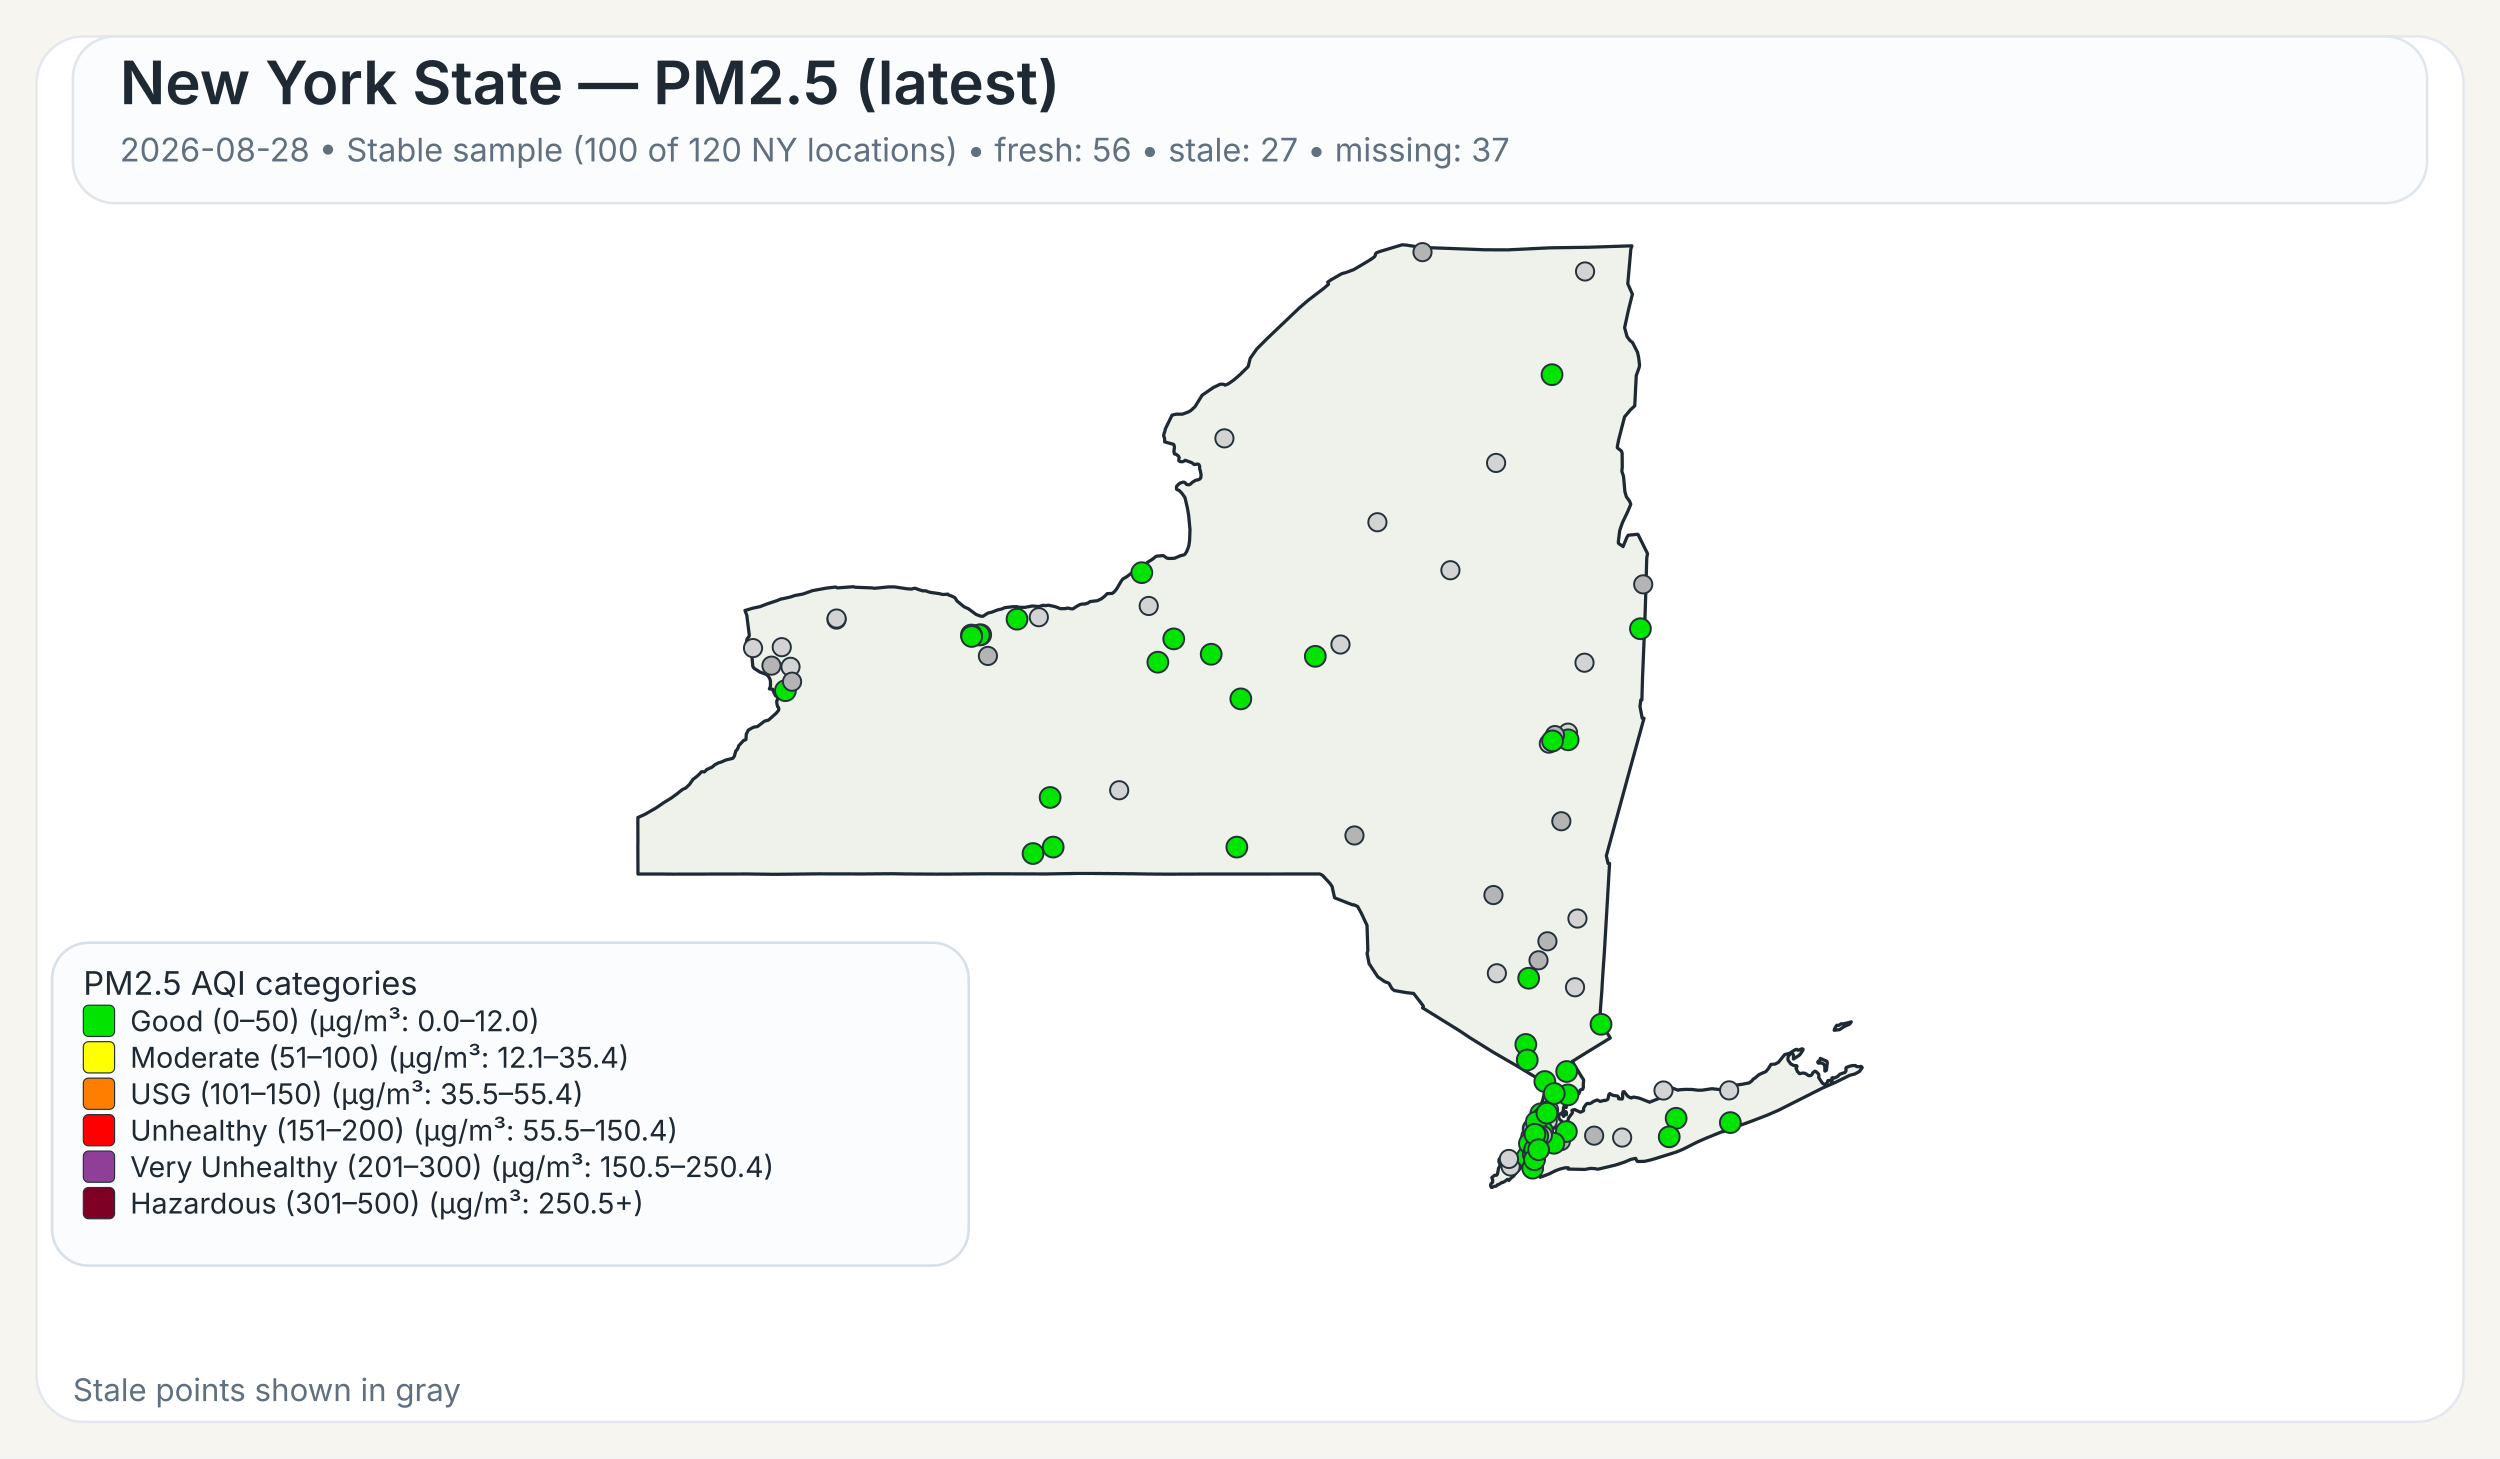
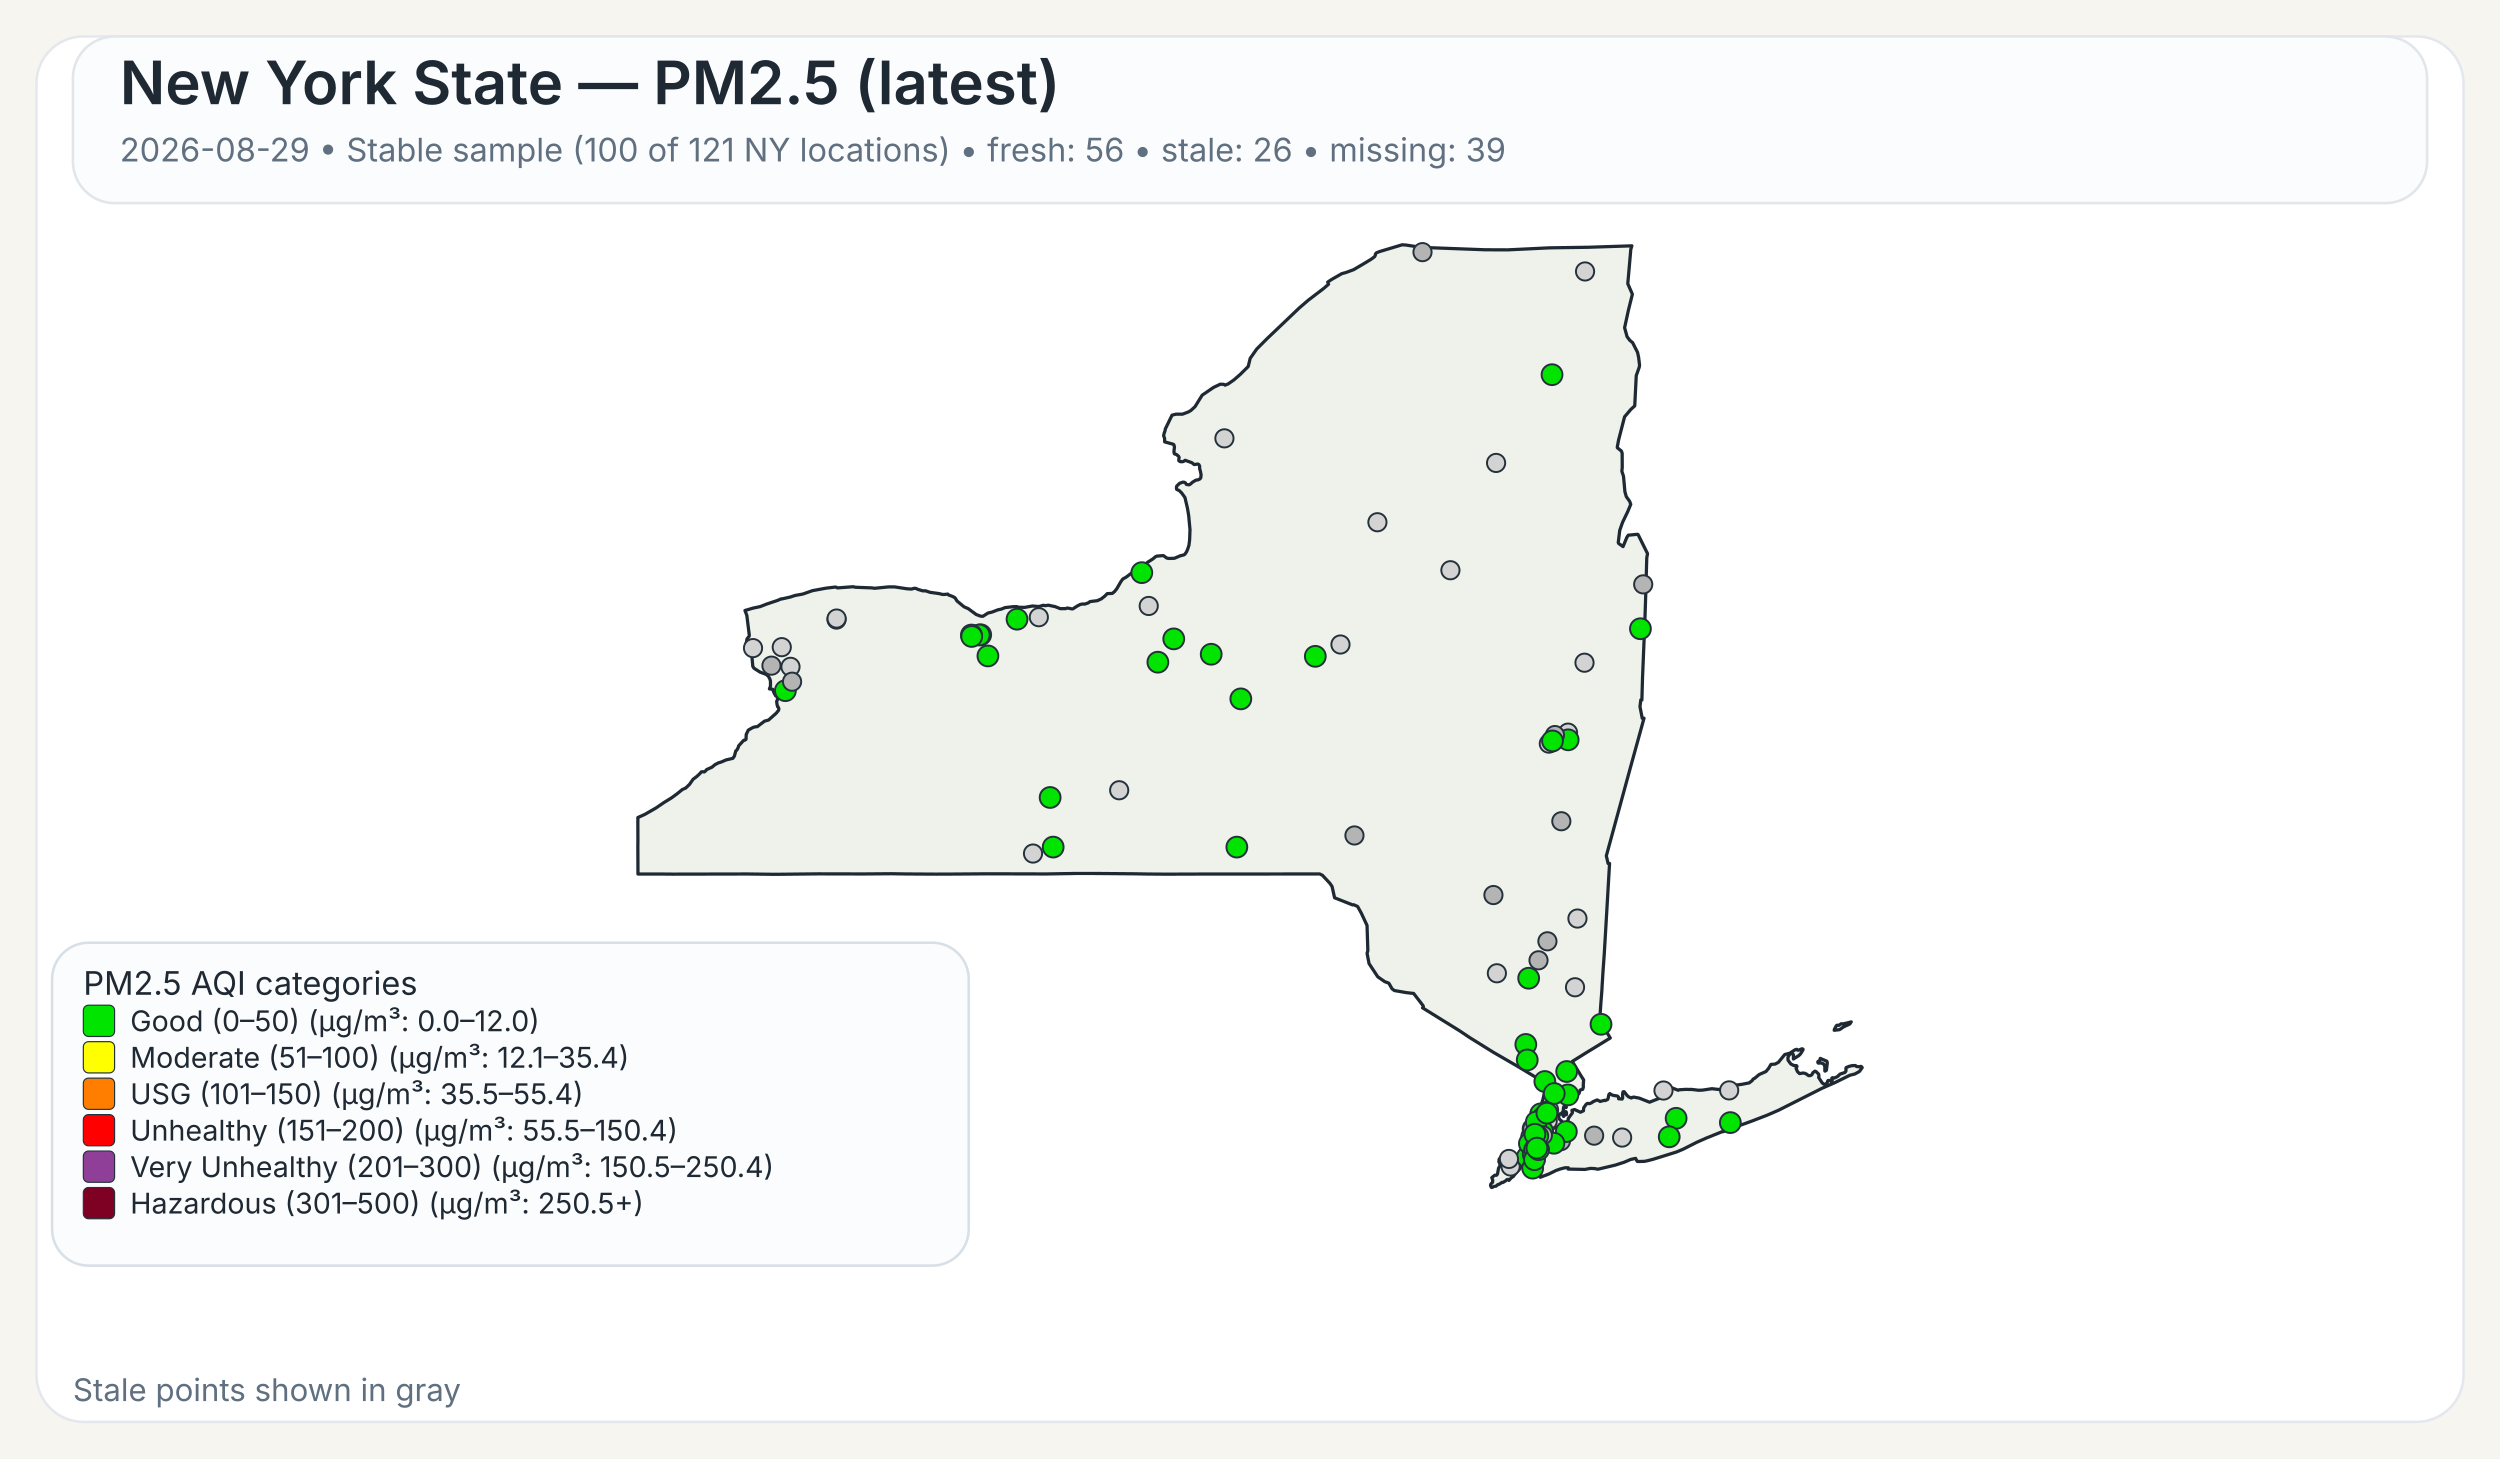
<svg xmlns="http://www.w3.org/2000/svg" width="960" height="560">
  <rect x="0" y="0" width="960" height="560" fill="#F7F5EF" />
  <rect x="14" y="14" width="932" height="532" rx="18" ry="18" fill="#FFFFFF" stroke="#E4E8EE" stroke-width="1" />
  <rect x="28" y="14" width="904" height="64" rx="16" ry="16" fill="#FBFCFD" stroke="#E1E6EB" stroke-width="1" />
  <text x="46" y="40" font-family="Public Sans, Inter, Aptos, Segoe UI, Arial, sans-serif" font-size="23" font-weight="600" fill="#1F2933">New York State — PM2.5 (latest)</text>
-   <text x="46" y="62" font-family="Public Sans, Inter, Aptos, Segoe UI, Arial, sans-serif" font-size="12.5" font-weight="400" fill="#607080">2026-08-28 • Stable sample (100 of 120 NY locations) • fresh: 56 • stale: 27 • missing: 37</text>
+   <text x="46" y="62" font-family="Public Sans, Inter, Aptos, Segoe UI, Arial, sans-serif" font-size="12.5" font-weight="400" fill="#607080">2026-08-29 • Stable sample (100 of 121 NY locations) • fresh: 56 • stale: 26 • missing: 39</text>
  <path d="M601.06,426.90 L601.23,426.83 L601.48,427.07 L601.55,427.32 L601.50,428.06 L601.28,428.08 L601.08,427.81 L601.04,427.27 L601.06,426.90 Z" fill="#EEF2EA" stroke="#1F2933" stroke-width="1.25" stroke-linejoin="round" />
  <path d="M585.16,439.66 L585.21,439.61 L585.24,439.63 L585.33,439.75 L585.00,440.50 L584.94,440.59 L584.83,440.54 L584.77,440.43 L584.80,440.38 L585.16,439.66 Z" fill="#EEF2EA" stroke="#1F2933" stroke-width="1.25" stroke-linejoin="round" />
  <path d="M579.00,452.87 L578.74,452.93 L578.02,453.54 L577.00,454.12 L576.75,454.04 L575.70,454.75 L575.07,454.93 L574.52,455.48 L573.72,455.58 L572.92,456.00 L572.71,455.95 L572.45,455.50 L572.36,455.05 L572.56,454.57 L573.14,454.01 L573.21,453.18 L572.85,452.21 L573.97,451.28 L574.68,451.28 L575.04,450.81 L575.45,448.53 L575.88,447.92 L575.97,447.53 L575.92,446.38 L575.63,446.32 L575.58,446.12 L575.66,445.16 L576.32,444.30 L576.87,444.03 L577.23,444.07 L577.46,444.30 L578.49,444.56 L580.44,444.30 L582.44,443.79 L583.07,443.83 L583.44,444.38 L583.57,445.77 L584.00,446.72 L584.43,447.38 L584.07,448.20 L583.53,448.95 L582.19,450.36 L580.96,451.93 L580.89,451.88 L580.35,452.27 L579.42,453.28 L579.25,452.99 L579.00,452.87 Z" fill="#EEF2EA" stroke="#1F2933" stroke-width="1.25" stroke-linejoin="round" />
  <path d="M698.65,407.28 L698.89,406.98 L698.98,406.42 L701.51,407.51 L701.69,408.12 L701.35,410.97 L700.83,411.31 L700.74,411.25 L700.74,409.57 L700.38,408.71 L700.19,408.52 L699.35,408.18 L698.24,408.24 L698.08,408.08 L698.02,407.81 L698.15,407.57 L698.65,407.28 Z" fill="#EEF2EA" stroke="#1F2933" stroke-width="1.25" stroke-linejoin="round" />
  <path d="M709.87,392.68 L710.87,392.40 L710.37,393.17 L709.71,393.51 L708.74,393.94 L707.77,394.42 L706.83,395.10 L706.37,395.39 L704.33,395.63 L704.44,395.18 L704.77,394.57 L705.12,393.94 L705.39,393.69 L706.11,393.74 L707.05,393.11 L707.70,393.19 L709.32,392.81 L709.87,392.68 Z" fill="#EEF2EA" stroke="#1F2933" stroke-width="1.25" stroke-linejoin="round" />
  <path d="M601.43,424.75 L601.44,424.82 L601.44,424.87 L601.44,424.97 L601.48,425.16 L601.44,425.24 L601.21,425.31 L600.95,425.08 L600.95,424.92 L601.10,424.88 L601.13,424.65 L601.23,424.58 L601.37,424.64 L601.42,424.70 L601.43,424.75 Z" fill="#EEF2EA" stroke="#1F2933" stroke-width="1.25" stroke-linejoin="round" />
  <path d="M623.05,163.10 L621.53,169.00 L621.04,171.61 L621.07,171.95 L622.62,173.20 L622.91,174.06 L622.94,179.46 L622.80,180.98 L623.43,182.92 L623.96,188.79 L624.50,190.70 L624.50,190.71 L625.79,192.51 L626.21,193.67 L625.60,195.12 L625.01,196.54 L623.06,200.59 L622.75,201.47 L621.98,203.67 L621.41,208.34 L621.56,208.68 L623.25,209.89 L624.72,206.33 L625.25,205.52 L628.84,205.16 L629.06,205.34 L632.45,212.18 L632.66,212.61 L632.36,214.21 L632.03,225.74 L632.03,225.80 L632.02,226.34 L632.00,227.05 L631.90,230.25 L631.64,238.09 L631.03,253.00 L630.74,259.97 L630.73,260.06 L630.73,260.23 L630.48,268.80 L630.08,268.74 L629.75,271.32 L630.61,275.80 L631.30,275.80 L628.80,284.88 L626.09,294.70 L622.63,307.38 L616.83,328.64 L617.50,331.57 L618.07,331.57 L617.02,349.62 L617.02,349.66 L616.71,354.88 L616.28,362.25 L616.04,366.27 L615.53,373.42 L615.30,377.22 L615.29,377.28 L615.29,377.35 L615.28,377.44 L615.28,377.49 L615.27,377.53 L615.19,379.03 L615.19,379.14 L615.18,379.18 L615.18,379.35 L615.17,379.49 L615.12,380.31 L615.09,380.73 L615.08,380.89 L614.72,385.46 L614.66,386.30 L614.29,391.98 L618.35,398.60 L616.75,399.56 L616.45,399.75 L610.52,403.39 L609.46,404.03 L609.01,404.31 L603.77,407.58 L605.77,410.89 L606.19,411.58 L606.62,412.29 L607.18,413.23 L608.08,414.62 L608.12,414.70 L607.96,416.83 L608.04,417.28 L607.81,418.17 L607.68,418.35 L607.54,418.27 L606.73,418.62 L606.42,419.73 L606.23,420.03 L605.55,420.48 L604.13,421.08 L603.54,421.65 L602.05,422.64 L600.59,424.82 L600.46,425.17 L600.38,425.37 L600.34,426.13 L600.15,426.98 L600.19,427.32 L600.39,427.51 L600.54,427.87 L600.54,428.09 L600.53,428.27 L600.60,428.55 L600.51,428.65 L600.44,428.71 L600.35,428.62 L600.18,428.29 L600.01,427.93 L600.10,427.54 L599.94,427.19 L599.85,427.21 L599.64,427.48 L599.51,427.81 L599.07,427.70 L598.72,427.92 L598.55,428.85 L598.57,429.17 L598.77,429.63 L599.21,430.17 L599.64,430.41 L600.31,431.59 L600.59,432.07 L600.90,432.04 L601.36,431.60 L601.36,431.60 L602.21,429.98 L602.19,429.51 L603.74,427.42 L603.84,427.11 L603.60,426.42 L603.67,426.33 L604.61,426.05 L606.88,427.09 L607.17,426.96 L608.05,426.54 L608.14,425.40 L608.93,424.24 L609.36,423.80 L609.77,423.70 L610.33,423.82 L611.26,423.43 L611.66,423.07 L613.16,422.42 L613.38,422.39 L614.46,422.95 L616.17,422.51 L616.43,422.62 L617.32,422.20 L617.49,421.82 L617.52,421.77 L617.81,420.28 L618.19,419.93 L618.22,419.96 L618.50,420.18 L618.60,420.26 L618.84,420.36 L619.48,420.63 L619.66,420.66 L619.90,420.69 L620.59,420.79 L621.03,420.85 L621.08,420.86 L621.49,421.26 L621.50,421.39 L621.55,421.93 L622.90,422.03 L623.09,421.64 L623.06,420.27 L623.21,419.33 L623.28,419.23 L623.69,419.22 L624.78,420.64 L625.29,421.11 L626.07,421.51 L626.50,421.62 L626.59,421.46 L627.35,421.28 L629.51,421.69 L629.51,421.69 L633.42,423.24 L638.19,421.34 L638.36,420.84 L638.45,419.18 L638.68,418.35 L640.49,417.89 L642.20,417.80 L644.45,418.67 L644.65,418.48 L647.29,418.32 L649.72,418.35 L652.18,418.65 L653.70,418.61 L657.40,418.06 L660.48,418.42 L661.32,417.62 L664.03,416.80 L665.53,416.46 L666.97,416.64 L668.73,416.40 L671.71,415.83 L672.90,414.88 L673.16,414.40 L673.82,414.05 L675.50,412.63 L678.13,411.46 L679.12,410.27 L680.04,408.74 L681.66,408.60 L682.91,407.93 L685.34,404.94 L686.69,404.59 L687.35,404.38 L689.21,403.16 L689.94,402.93 L690.28,403.23 L690.57,403.30 L691.93,402.73 L692.35,402.87 L692.38,403.11 L691.44,404.66 L690.75,405.35 L688.66,406.65 L688.68,405.06 L688.30,404.60 L687.92,404.54 L687.60,404.66 L687.09,405.06 L686.58,406.01 L686.59,407.08 L687.65,408.54 L688.81,409.15 L689.85,409.20 L690.06,409.50 L689.68,410.21 L690.24,411.51 L691.03,412.27 L692.17,412.06 L692.88,412.09 L693.59,412.39 L694.51,413.06 L695.19,413.03 L695.62,412.79 L695.84,412.56 L696.12,411.95 L696.83,411.38 L696.98,411.33 L697.37,411.49 L698.35,412.46 L698.48,413.14 L698.35,413.73 L699.60,415.66 L700.04,416.12 L700.44,416.32 L700.84,416.33 L701.58,415.93 L701.76,415.37 L701.81,415.13 L701.99,414.91 L702.86,414.89 L703.07,415.26 L703.12,415.25 L703.24,415.22 L703.45,415.13 L703.57,414.86 L703.45,414.38 L703.43,414.00 L703.70,413.83 L704.39,413.98 L705.62,413.37 L706.56,412.46 L708.48,411.82 L708.83,411.29 L708.88,410.85 L708.80,410.51 L708.92,409.94 L710.19,409.44 L711.31,409.19 L712.51,409.17 L712.73,409.44 L713.09,409.58 L714.27,409.63 L714.58,409.48 L714.99,409.75 L715.07,409.99 L714.02,411.45 L712.24,412.42 L710.34,412.90 L704.77,415.65 L699.71,417.88 L682.98,426.32 L678.57,428.24 L672.42,430.60 L662.20,434.30 L661.73,434.58 L661.49,434.51 L660.84,434.74 L655.19,437.03 L651.62,438.61 L646.31,441.30 L643.78,442.36 L638.41,444.04 L634.66,445.20 L632.83,445.67 L631.47,445.96 L631.32,445.96 L628.83,446.02 L628.63,445.87 L628.07,444.81 L626.15,445.24 L623.74,446.28 L621.85,446.89 L620.27,447.40 L613.61,448.98 L612.34,448.74 L610.73,448.66 L608.60,449.06 L605.36,448.99 L602.17,448.93 L602.19,448.77 L602.25,448.43 L600.97,448.42 L599.39,448.83 L599.07,448.91 L597.43,449.50 L594.79,450.81 L591.48,452.07 L591.48,451.26 L591.59,450.86 L591.41,450.49 L591.24,450.39 L590.88,450.18 L590.56,449.81 L590.00,449.87 L588.10,450.05 L587.46,450.03 L587.05,449.85 L586.87,449.72 L586.81,449.43 L587.15,448.99 L587.21,448.90 L587.49,448.42 L587.39,448.02 L586.94,447.62 L585.63,447.32 L585.23,446.64 L585.06,445.69 L585.31,444.71 L585.45,444.41 L585.68,443.96 L586.50,442.95 L586.37,441.37 L586.22,441.17 L586.16,441.08 L586.11,440.71 L586.29,440.19 L586.49,440.03 L586.59,439.53 L586.42,439.11 L586.13,438.91 L586.77,435.14 L587.04,434.58 L587.53,433.54 L588.00,432.56 L588.37,431.79 L590.66,426.98 L591.27,425.68 L591.55,425.09 L591.55,425.09 L591.90,424.00 L592.36,422.57 L592.47,422.24 L593.89,415.87 L593.37,415.86 L592.83,415.54 L585.14,410.91 L585.14,410.91 L582.09,409.08 L581.83,408.93 L574.90,404.92 L573.64,404.20 L565.84,399.35 L564.27,398.37 L560.37,395.76 L546.26,387.01 L546.57,386.68 L546.49,386.22 L542.83,381.48 L542.63,381.46 L540.06,381.17 L535.45,380.37 L534.54,379.69 L533.32,377.55 L531.70,376.93 L529.06,375.09 L525.71,370.01 L525.14,367.03 L524.96,366.10 L525.25,365.02 L524.94,355.37 L522.72,350.61 L521.32,348.08 L519.78,347.40 L519.41,347.49 L512.48,344.75 L511.52,340.44 L510.72,339.24 L507.79,336.09 L506.74,335.59 L502.43,335.60 L502.18,335.60 L499.75,335.60 L499.39,335.61 L499.35,335.61 L469.83,335.63 L469.66,335.63 L462.36,335.64 L461.30,335.63 L460.85,335.63 L460.00,335.64 L448.21,335.68 L447.85,335.68 L441.17,335.63 L440.91,335.63 L435.49,335.54 L435.46,335.54 L420.14,335.41 L418.99,335.41 L413.90,335.41 L413.83,335.41 L413.52,335.41 L412.93,335.41 L412.60,335.42 L411.23,335.45 L411.22,335.45 L408.74,335.48 L408.73,335.48 L401.77,335.60 L379.14,335.54 L372.91,335.59 L364.59,335.65 L360.26,335.66 L359.71,335.67 L347.88,335.60 L347.87,335.60 L342.30,335.51 L337.43,335.55 L331.40,335.60 L314.24,335.56 L297.70,335.74 L295.08,335.71 L287.13,335.61 L286.61,335.61 L258.23,335.67 L257.47,335.66 L253.93,335.63 L253.07,335.62 L253.07,335.63 L244.98,335.62 L244.93,325.04 L244.95,323.48 L244.96,322.52 L244.95,321.67 L244.95,321.16 L244.95,320.84 L244.93,316.08 L244.94,315.42 L244.94,313.93 L247.57,312.75 L251.88,310.27 L254.93,308.19 L257.77,306.44 L259.87,304.92 L262.02,303.17 L263.28,302.62 L264.74,301.24 L266.14,299.24 L267.54,298.19 L268.72,297.09 L269.32,296.39 L269.90,296.33 L270.33,296.44 L270.54,296.38 L271.04,295.92 L271.36,295.51 L273.40,294.60 L274.52,293.65 L275.81,292.96 L276.98,292.61 L278.76,291.83 L281.41,291.20 L282.01,290.34 L282.12,289.92 L282.55,288.31 L282.75,288.22 L283.00,287.95 L283.49,287.01 L283.63,286.42 L285.57,284.28 L285.90,284.29 L286.46,283.91 L286.55,282.02 L287.35,280.35 L289.13,279.36 L289.89,279.12 L290.78,279.05 L293.57,276.92 L295.12,276.50 L298.07,273.86 L298.97,272.76 L299.09,272.13 L298.79,271.45 L298.62,271.42 L298.36,270.43 L298.24,269.33 L298.55,268.66 L298.61,268.16 L298.25,267.28 L297.85,267.20 L297.24,266.09 L296.70,264.68 L295.46,264.54 L295.86,263.47 L295.86,261.59 L295.66,260.80 L295.08,259.71 L294.94,259.59 L294.28,258.99 L291.89,258.11 L289.57,256.64 L289.07,255.88 L288.57,250.10 L288.55,249.89 L286.78,249.43 L286.31,248.17 L286.88,245.30 L287.63,244.40 L287.73,243.95 L286.78,236.32 L286.06,234.43 L289.07,233.54 L291.93,232.93 L294.37,231.97 L298.62,230.55 L299.99,229.95 L300.12,230.02 L303.47,229.26 L305.29,228.66 L308.28,228.12 L312.00,226.81 L317.17,225.86 L320.65,225.44 L321.03,225.47 L321.59,225.76 L322.04,225.72 L327.70,225.30 L328.39,225.50 L334.82,225.75 L335.83,225.90 L341.09,225.38 L343.51,225.37 L348.32,226.10 L349.98,226.20 L350.03,226.20 L351.12,225.89 L351.79,225.98 L352.52,226.34 L354.31,226.87 L355.38,226.87 L357.13,227.45 L360.63,227.94 L361.77,228.24 L362.50,228.28 L363.98,228.13 L364.17,228.44 L365.74,229.01 L366.72,229.54 L367.48,230.77 L369.92,232.79 L370.31,233.07 L371.82,233.73 L373.38,234.88 L374.86,235.97 L376.42,236.57 L377.42,236.67 L379.40,235.40 L380.84,235.07 L383.21,234.17 L384.54,233.89 L385.93,233.32 L386.27,233.28 L386.83,233.22 L388.90,232.98 L390.48,232.95 L391.11,233.18 L393.48,233.24 L396.46,232.70 L398.89,232.91 L400.66,232.42 L401.43,232.58 L402.53,232.39 L405.18,232.95 L407.17,233.73 L409.20,233.71 L409.87,233.47 L411.66,233.83 L412.03,233.77 L413.80,232.63 L414.88,232.08 L415.91,231.92 L416.48,231.99 L417.81,231.55 L418.60,231.00 L421.39,230.66 L422.92,229.95 L424.23,228.91 L425.18,227.95 L425.69,227.93 L427.12,227.87 L427.93,227.21 L428.83,226.10 L430.44,223.32 L431.14,222.35 L431.96,221.89 L432.55,221.55 L435.18,219.53 L437.03,218.59 L437.61,217.92 L437.98,217.72 L438.51,217.88 L439.70,217.38 L440.56,215.99 L442.64,214.67 L443.82,213.70 L444.23,213.55 L446.72,213.34 L448.11,214.33 L448.97,214.45 L450.99,214.38 L453.20,213.43 L454.63,213.07 L455.05,212.77 L455.69,211.79 L456.17,210.59 L456.55,209.40 L456.81,207.36 L456.96,203.41 L456.73,200.97 L456.44,197.89 L455.97,195.10 L455.02,191.05 L453.78,189.32 L452.78,188.33 L452.13,188.08 L451.81,187.86 L451.74,187.30 L451.84,186.69 L452.22,186.31 L452.64,185.89 L453.10,185.51 L453.80,185.32 L454.18,185.14 L454.70,185.18 L455.13,185.37 L455.61,186.03 L456.63,186.18 L457.19,185.84 L457.91,185.17 L459.24,184.37 L460.00,184.28 L460.73,183.93 L461.08,183.54 L461.22,182.35 L460.90,180.72 L460.70,180.14 L460.66,179.72 L460.67,178.99 L460.38,178.40 L459.97,178.19 L458.56,178.39 L457.66,177.67 L455.09,176.75 L454.57,177.13 L454.12,177.30 L453.65,177.30 L453.29,177.28 L452.94,177.12 L452.67,176.90 L452.67,176.38 L452.79,175.72 L452.62,175.27 L451.89,174.63 L451.54,174.45 L451.01,174.30 L450.87,173.94 L450.80,173.54 L450.84,172.88 L450.99,171.72 L450.78,170.78 L450.56,170.60 L447.23,169.68 L447.20,168.34 L446.83,167.32 L447.02,166.42 L447.35,165.48 L447.50,164.69 L450.06,159.42 L451.61,159.04 L454.05,159.05 L456.36,158.18 L457.28,157.64 L458.88,156.17 L461.63,151.75 L465.96,148.79 L468.59,147.53 L469.94,147.58 L470.43,147.90 L471.65,147.40 L473.83,145.88 L476.29,143.74 L476.97,143.06 L479.31,140.74 L480.08,137.59 L482.60,134.01 L486.70,129.90 L498.91,118.26 L502.36,115.29 L508.27,110.78 L510.16,109.15 L509.83,108.34 L511.28,107.35 L515.25,105.08 L516.86,104.64 L519.80,103.55 L524.26,100.92 L526.51,99.55 L527.81,98.60 L528.14,98.00 L528.16,97.54 L528.55,97.08 L529.76,96.60 L538.43,94.00 L539.92,94.10 L544.47,94.80 L545.84,95.00 L570.26,95.91 L578.85,95.95 L585.96,95.61 L595.04,95.17 L609.91,94.95 L626.65,94.40 L626.23,95.73 L625.68,102.02 L625.07,108.95 L626.84,112.98 L625.33,119.03 L623.85,125.84 L624.79,129.27 L625.53,130.26 L625.83,130.68 L626.91,131.56 L626.91,131.56 L628.81,135.29 L629.22,137.19 L629.59,140.21 L629.45,141.06 L628.32,144.25 L627.83,154.15 L627.74,155.85 L626.19,157.27 L623.83,160.07 L623.05,163.10 Z" fill="#EEF2EA" stroke="#1F2933" stroke-width="1.25" stroke-linejoin="round" />
  <circle cx="574.80" cy="373.74" r="3.50" fill="lightgray" stroke="#24313A" stroke-width="0.75" />
  <circle cx="296.24" cy="255.61" r="3.50" fill="rgb(180,180,180)" stroke="#24313A" stroke-width="0.75" />
  <circle cx="585.91" cy="401.06" r="4.00" fill="#00E400" stroke="#24313A" stroke-width="0.75" />
  <circle cx="590.67" cy="430.08" r="3.50" fill="lightgray" stroke="#24313A" stroke-width="0.75" />
  <circle cx="587.01" cy="375.64" r="4.00" fill="#00E400" stroke="#24313A" stroke-width="0.75" />
  <circle cx="580.07" cy="447.93" r="3.50" fill="lightgray" stroke="#24313A" stroke-width="0.75" />
  <circle cx="528.93" cy="200.54" r="3.50" fill="lightgray" stroke="#24313A" stroke-width="0.75" />
  <circle cx="622.90" cy="436.82" r="3.50" fill="lightgray" stroke="#24313A" stroke-width="0.75" />
  <circle cx="321.22" cy="237.92" r="3.50" fill="lightgray" stroke="#24313A" stroke-width="0.75" />
  <circle cx="556.96" cy="218.97" r="3.50" fill="lightgray" stroke="#24313A" stroke-width="0.75" />
  <circle cx="574.50" cy="177.77" r="3.50" fill="lightgray" stroke="#24313A" stroke-width="0.75" />
  <circle cx="429.77" cy="303.46" r="3.50" fill="lightgray" stroke="#24313A" stroke-width="0.75" />
  <circle cx="514.74" cy="247.49" r="3.50" fill="lightgray" stroke="#24313A" stroke-width="0.75" />
  <circle cx="470.18" cy="168.33" r="3.50" fill="lightgray" stroke="#24313A" stroke-width="0.75" />
  <circle cx="376.59" cy="243.75" r="4.00" fill="#00E400" stroke="#24313A" stroke-width="0.75" />
  <circle cx="591.63" cy="427.72" r="4.00" fill="#00E400" stroke="#24313A" stroke-width="0.75" />
  <circle cx="593.40" cy="430.37" r="4.00" fill="#00E400" stroke="#24313A" stroke-width="0.75" />
  <circle cx="593.93" cy="437.51" r="4.00" fill="#00E400" stroke="#24313A" stroke-width="0.75" />
  <circle cx="602.12" cy="281.33" r="3.50" fill="lightgray" stroke="#24313A" stroke-width="0.75" />
  <circle cx="398.91" cy="237.01" r="3.50" fill="lightgray" stroke="#24313A" stroke-width="0.75" />
  <circle cx="598.03" cy="436.67" r="4.00" fill="#00E400" stroke="#24313A" stroke-width="0.75" />
  <circle cx="595.98" cy="143.88" r="4.00" fill="#00E400" stroke="#24313A" stroke-width="0.75" />
  <circle cx="601.61" cy="411.46" r="4.00" fill="#00E400" stroke="#24313A" stroke-width="0.75" />
  <circle cx="608.45" cy="254.48" r="3.50" fill="lightgray" stroke="#24313A" stroke-width="0.75" />
  <circle cx="604.81" cy="379.11" r="3.50" fill="lightgray" stroke="#24313A" stroke-width="0.75" />
  <circle cx="588.51" cy="437.27" r="3.50" fill="rgb(180,180,180)" stroke="#24313A" stroke-width="0.75" />
  <circle cx="465.10" cy="251.23" r="4.00" fill="#00E400" stroke="#24313A" stroke-width="0.75" />
-   <circle cx="396.68" cy="327.76" r="4.00" fill="#00E400" stroke="#24313A" stroke-width="0.75" />
+   <circle cx="396.68" cy="327.76" r="3.50" fill="lightgray" stroke="#24313A" stroke-width="0.75" />
  <circle cx="643.63" cy="429.43" r="4.00" fill="#00E400" stroke="#24313A" stroke-width="0.75" />
  <circle cx="586.47" cy="444.33" r="4.00" fill="#00E400" stroke="#24313A" stroke-width="0.75" />
  <circle cx="303.55" cy="256.06" r="3.50" fill="lightgray" stroke="#24313A" stroke-width="0.75" />
  <circle cx="602.17" cy="284.09" r="4.00" fill="#00E400" stroke="#24313A" stroke-width="0.75" />
  <circle cx="301.59" cy="265.22" r="4.00" fill="#00E400" stroke="#24313A" stroke-width="0.75" />
  <circle cx="321.26" cy="237.52" r="3.50" fill="lightgray" stroke="#24313A" stroke-width="0.75" />
  <circle cx="612.15" cy="436.09" r="3.50" fill="rgb(180,180,180)" stroke="#24313A" stroke-width="0.75" />
  <circle cx="587.88" cy="438.53" r="3.50" fill="rgb(180,180,180)" stroke="#24313A" stroke-width="0.75" />
  <circle cx="591.83" cy="440.12" r="3.50" fill="lightgray" stroke="#24313A" stroke-width="0.75" />
  <circle cx="594.32" cy="430.48" r="3.50" fill="lightgray" stroke="#24313A" stroke-width="0.75" />
  <circle cx="594.83" cy="426.21" r="3.50" fill="lightgray" stroke="#24313A" stroke-width="0.75" />
  <circle cx="605.74" cy="352.72" r="3.50" fill="lightgray" stroke="#24313A" stroke-width="0.75" />
  <circle cx="664.00" cy="418.71" r="3.50" fill="lightgray" stroke="#24313A" stroke-width="0.75" />
  <circle cx="546.24" cy="96.82" r="3.50" fill="rgb(180,180,180)" stroke="#24313A" stroke-width="0.75" />
  <circle cx="638.78" cy="418.76" r="3.50" fill="lightgray" stroke="#24313A" stroke-width="0.75" />
  <circle cx="304.16" cy="261.77" r="3.50" fill="rgb(180,180,180)" stroke="#24313A" stroke-width="0.75" />
  <circle cx="441.11" cy="232.69" r="3.50" fill="lightgray" stroke="#24313A" stroke-width="0.75" />
  <circle cx="598.43" cy="436.52" r="4.00" fill="#00E400" stroke="#24313A" stroke-width="0.75" />
  <circle cx="376.03" cy="243.84" r="4.00" fill="#00E400" stroke="#24313A" stroke-width="0.75" />
  <circle cx="592.26" cy="428.72" r="3.50" fill="rgb(180,180,180)" stroke="#24313A" stroke-width="0.75" />
  <circle cx="579.43" cy="445.03" r="3.50" fill="lightgray" stroke="#24313A" stroke-width="0.75" />
  <circle cx="602.08" cy="420.44" r="4.00" fill="#00E400" stroke="#24313A" stroke-width="0.75" />
  <circle cx="590.18" cy="441.64" r="3.50" fill="rgb(180,180,180)" stroke="#24313A" stroke-width="0.75" />
  <circle cx="520.11" cy="320.82" r="3.50" fill="rgb(180,180,180)" stroke="#24313A" stroke-width="0.75" />
  <circle cx="601.48" cy="434.51" r="3.50" fill="rgb(180,180,180)" stroke="#24313A" stroke-width="0.75" />
  <circle cx="598.28" cy="436.62" r="3.50" fill="rgb(180,180,180)" stroke="#24313A" stroke-width="0.75" />
  <circle cx="601.48" cy="434.52" r="3.50" fill="rgb(180,180,180)" stroke="#24313A" stroke-width="0.75" />
  <circle cx="608.66" cy="104.24" r="3.50" fill="lightgray" stroke="#24313A" stroke-width="0.75" />
  <circle cx="373.02" cy="243.85" r="4.00" fill="#00E400" stroke="#24313A" stroke-width="0.75" />
  <circle cx="598.27" cy="436.67" r="3.50" fill="lightgray" stroke="#24313A" stroke-width="0.75" />
  <circle cx="598.28" cy="436.62" r="3.50" fill="lightgray" stroke="#24313A" stroke-width="0.75" />
  <circle cx="587.67" cy="436.46" r="3.50" fill="lightgray" stroke="#24313A" stroke-width="0.75" />
  <circle cx="590.79" cy="368.76" r="3.50" fill="rgb(180,180,180)" stroke="#24313A" stroke-width="0.75" />
  <circle cx="593.22" cy="415.30" r="4.00" fill="#00E400" stroke="#24313A" stroke-width="0.75" />
  <circle cx="590.92" cy="439.03" r="4.00" fill="#00E400" stroke="#24313A" stroke-width="0.75" />
  <circle cx="300.20" cy="248.51" r="3.50" fill="lightgray" stroke="#24313A" stroke-width="0.75" />
  <circle cx="588.55" cy="448.58" r="4.00" fill="#00E400" stroke="#24313A" stroke-width="0.75" />
  <circle cx="592.77" cy="438.21" r="3.50" fill="lightgray" stroke="#24313A" stroke-width="0.75" />
  <circle cx="592.77" cy="438.23" r="3.50" fill="rgb(180,180,180)" stroke="#24313A" stroke-width="0.75" />
  <circle cx="592.78" cy="438.21" r="3.50" fill="rgb(180,180,180)" stroke="#24313A" stroke-width="0.75" />
  <circle cx="592.81" cy="438.17" r="3.50" fill="rgb(180,180,180)" stroke="#24313A" stroke-width="0.75" />
  <circle cx="592.70" cy="438.35" r="3.50" fill="rgb(180,180,180)" stroke="#24313A" stroke-width="0.75" />
  <circle cx="592.76" cy="438.20" r="3.50" fill="lightgray" stroke="#24313A" stroke-width="0.75" />
  <circle cx="592.66" cy="438.26" r="3.50" fill="lightgray" stroke="#24313A" stroke-width="0.75" />
  <circle cx="599.38" cy="438.19" r="3.50" fill="rgb(180,180,180)" stroke="#24313A" stroke-width="0.75" />
  <circle cx="474.95" cy="325.29" r="4.00" fill="#00E400" stroke="#24313A" stroke-width="0.75" />
  <circle cx="588.70" cy="433.55" r="4.00" fill="#00E400" stroke="#24313A" stroke-width="0.75" />
  <circle cx="601.48" cy="434.52" r="4.00" fill="#00E400" stroke="#24313A" stroke-width="0.75" />
  <circle cx="629.93" cy="241.44" r="4.00" fill="#00E400" stroke="#24313A" stroke-width="0.75" />
  <circle cx="599.55" cy="315.36" r="3.50" fill="rgb(180,180,180)" stroke="#24313A" stroke-width="0.75" />
  <circle cx="588.57" cy="437.98" r="3.50" fill="lightgray" stroke="#24313A" stroke-width="0.75" />
  <circle cx="595.75" cy="285.13" r="3.50" fill="rgb(180,180,180)" stroke="#24313A" stroke-width="0.75" />
  <circle cx="589.13" cy="443.87" r="4.00" fill="#00E400" stroke="#24313A" stroke-width="0.75" />
  <circle cx="594.21" cy="361.46" r="3.50" fill="rgb(180,180,180)" stroke="#24313A" stroke-width="0.75" />
  <circle cx="614.79" cy="393.33" r="4.00" fill="#00E400" stroke="#24313A" stroke-width="0.75" />
  <circle cx="664.45" cy="431.08" r="3.50" fill="lightgray" stroke="#24313A" stroke-width="0.75" />
  <circle cx="597.09" cy="282.26" r="3.50" fill="rgb(180,180,180)" stroke="#24313A" stroke-width="0.75" />
  <circle cx="573.48" cy="343.70" r="3.50" fill="rgb(180,180,180)" stroke="#24313A" stroke-width="0.75" />
  <circle cx="373.13" cy="244.40" r="4.00" fill="#00E400" stroke="#24313A" stroke-width="0.75" />
-   <circle cx="590.03" cy="441.87" r="4.00" fill="#00E400" stroke="#24313A" stroke-width="0.75" />
+   <circle cx="590.03" cy="441.87" r="3.50" fill="lightgray" stroke="#24313A" stroke-width="0.75" />
  <circle cx="664.45" cy="431.08" r="4.00" fill="#00E400" stroke="#24313A" stroke-width="0.75" />
  <circle cx="596.83" cy="419.91" r="4.00" fill="#00E400" stroke="#24313A" stroke-width="0.75" />
  <circle cx="640.98" cy="436.54" r="4.00" fill="#00E400" stroke="#24313A" stroke-width="0.75" />
  <circle cx="587.29" cy="439.12" r="4.00" fill="#00E400" stroke="#24313A" stroke-width="0.75" />
  <circle cx="589.23" cy="444.79" r="4.00" fill="#00E400" stroke="#24313A" stroke-width="0.75" />
  <circle cx="588.46" cy="433.42" r="3.50" fill="rgb(180,180,180)" stroke="#24313A" stroke-width="0.75" />
  <circle cx="592.37" cy="434.42" r="4.00" fill="#00E400" stroke="#24313A" stroke-width="0.75" />
  <circle cx="594.75" cy="285.55" r="3.50" fill="lightgray" stroke="#24313A" stroke-width="0.75" />
  <circle cx="630.99" cy="224.40" r="3.50" fill="rgb(180,180,180)" stroke="#24313A" stroke-width="0.75" />
  <circle cx="590.52" cy="437.49" r="4.00" fill="#00E400" stroke="#24313A" stroke-width="0.75" />
  <circle cx="589.94" cy="430.85" r="4.00" fill="#00E400" stroke="#24313A" stroke-width="0.75" />
  <circle cx="596.15" cy="284.52" r="4.00" fill="#00E400" stroke="#24313A" stroke-width="0.75" />
  <circle cx="588.77" cy="443.25" r="4.00" fill="#00E400" stroke="#24313A" stroke-width="0.75" />
  <circle cx="596.70" cy="439.01" r="4.00" fill="#00E400" stroke="#24313A" stroke-width="0.75" />
  <circle cx="390.54" cy="237.77" r="4.00" fill="#00E400" stroke="#24313A" stroke-width="0.75" />
  <circle cx="589.36" cy="441.38" r="4.00" fill="#00E400" stroke="#24313A" stroke-width="0.75" />
  <circle cx="450.72" cy="245.33" r="4.00" fill="#00E400" stroke="#24313A" stroke-width="0.75" />
  <circle cx="444.62" cy="254.28" r="4.00" fill="#00E400" stroke="#24313A" stroke-width="0.75" />
-   <circle cx="379.36" cy="251.88" r="3.50" fill="rgb(180,180,180)" stroke="#24313A" stroke-width="0.75" />
+   <circle cx="379.36" cy="251.88" r="4.00" fill="#00E400" stroke="#24313A" stroke-width="0.75" />
  <circle cx="594.02" cy="427.45" r="4.00" fill="#00E400" stroke="#24313A" stroke-width="0.75" />
  <circle cx="592.46" cy="435.94" r="3.50" fill="rgb(180,180,180)" stroke="#24313A" stroke-width="0.75" />
  <circle cx="289.16" cy="248.87" r="3.50" fill="lightgray" stroke="#24313A" stroke-width="0.75" />
  <circle cx="505.08" cy="252.03" r="4.00" fill="#00E400" stroke="#24313A" stroke-width="0.75" />
  <circle cx="590.51" cy="436.23" r="4.00" fill="#00E400" stroke="#24313A" stroke-width="0.75" />
  <circle cx="589.41" cy="435.56" r="4.00" fill="#00E400" stroke="#24313A" stroke-width="0.75" />
  <circle cx="438.45" cy="219.90" r="4.00" fill="#00E400" stroke="#24313A" stroke-width="0.75" />
  <circle cx="589.25" cy="445.32" r="4.00" fill="#00E400" stroke="#24313A" stroke-width="0.75" />
  <circle cx="590.82" cy="441.48" r="4.00" fill="#00E400" stroke="#24313A" stroke-width="0.75" />
  <circle cx="476.48" cy="268.37" r="4.00" fill="#00E400" stroke="#24313A" stroke-width="0.75" />
  <circle cx="404.42" cy="325.28" r="4.00" fill="#00E400" stroke="#24313A" stroke-width="0.75" />
  <circle cx="403.25" cy="306.23" r="4.00" fill="#00E400" stroke="#24313A" stroke-width="0.75" />
  <circle cx="586.46" cy="407.02" r="4.00" fill="#00E400" stroke="#24313A" stroke-width="0.75" />
+   <circle cx="590.18" cy="440.88" r="4.00" fill="#00E400" stroke="#24313A" stroke-width="0.75" />
  <rect x="20" y="362" width="352" height="124" rx="14" ry="14" fill="#FBFCFD" stroke="#D8E0E7" stroke-width="1" />
  <text x="32" y="382" font-family="Inter, Aptos, Segoe UI, Arial, sans-serif" font-size="12.5" fill="#1F2933">PM2.5 AQI categories</text>
  <rect x="32" y="386" width="12" height="12" rx="2" ry="2" fill="#00E400" stroke="#24313A" stroke-width="0.45" />
  <text x="50" y="396" font-family="Inter, Aptos, Segoe UI, Arial, sans-serif" font-size="11" fill="#1F2933">Good (0–50)  (µg/m³: 0.0–12.0)</text>
  <rect x="32" y="400" width="12" height="12" rx="2" ry="2" fill="#FFFF00" stroke="#24313A" stroke-width="0.45" />
  <text x="50" y="410" font-family="Inter, Aptos, Segoe UI, Arial, sans-serif" font-size="11" fill="#1F2933">Moderate (51–100)  (µg/m³: 12.1–35.4)</text>
  <rect x="32" y="414" width="12" height="12" rx="2" ry="2" fill="#FF7E00" stroke="#24313A" stroke-width="0.45" />
  <text x="50" y="424" font-family="Inter, Aptos, Segoe UI, Arial, sans-serif" font-size="11" fill="#1F2933">USG (101–150)  (µg/m³: 35.5–55.4)</text>
  <rect x="32" y="428" width="12" height="12" rx="2" ry="2" fill="#FF0000" stroke="#24313A" stroke-width="0.45" />
  <text x="50" y="438" font-family="Inter, Aptos, Segoe UI, Arial, sans-serif" font-size="11" fill="#1F2933">Unhealthy (151–200)  (µg/m³: 55.5–150.4)</text>
  <rect x="32" y="442" width="12" height="12" rx="2" ry="2" fill="#8F3F97" stroke="#24313A" stroke-width="0.45" />
  <text x="50" y="452" font-family="Inter, Aptos, Segoe UI, Arial, sans-serif" font-size="11" fill="#1F2933">Very Unhealthy (201–300)  (µg/m³: 150.5–250.4)</text>
  <rect x="32" y="456" width="12" height="12" rx="2" ry="2" fill="#7E0023" stroke="#24313A" stroke-width="0.45" />
  <text x="50" y="466" font-family="Inter, Aptos, Segoe UI, Arial, sans-serif" font-size="11" fill="#1F2933">Hazardous (301–500)  (µg/m³: 250.5+)</text>
  <text x="28" y="538" font-family="Inter, Aptos, Segoe UI, Arial, sans-serif" font-size="12" fill="#607080">Stale points shown in gray</text>
</svg>
